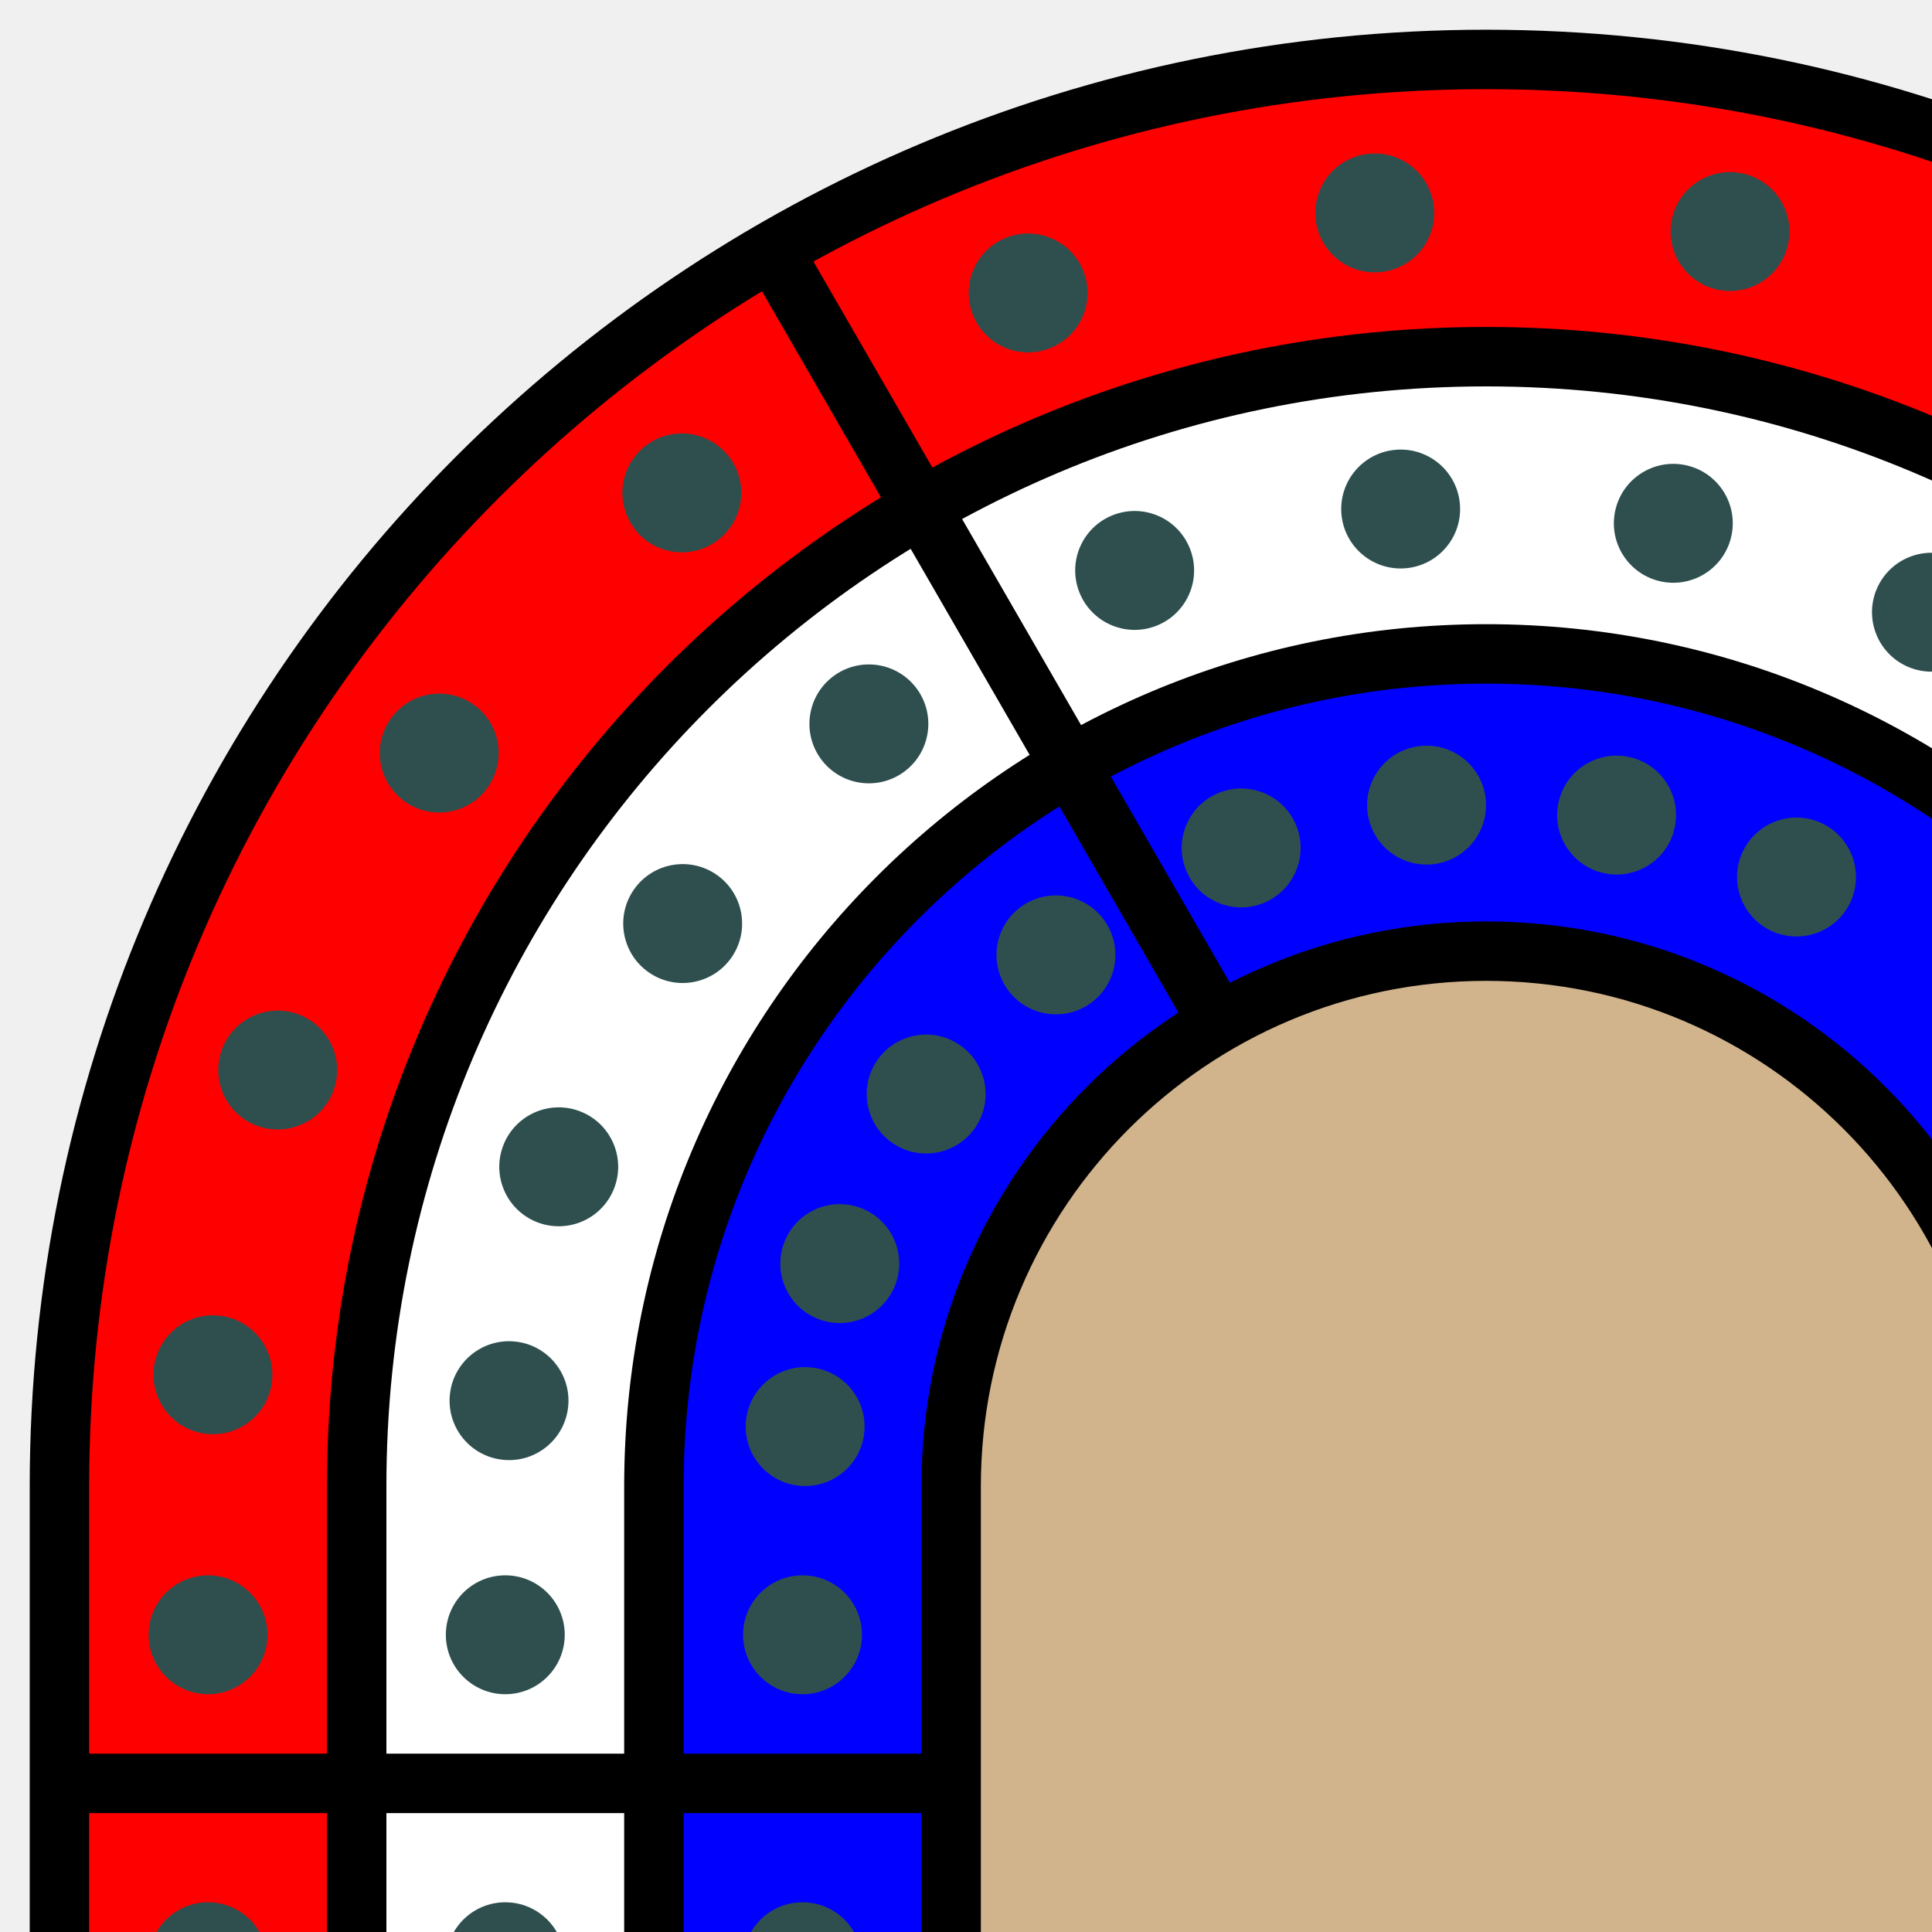
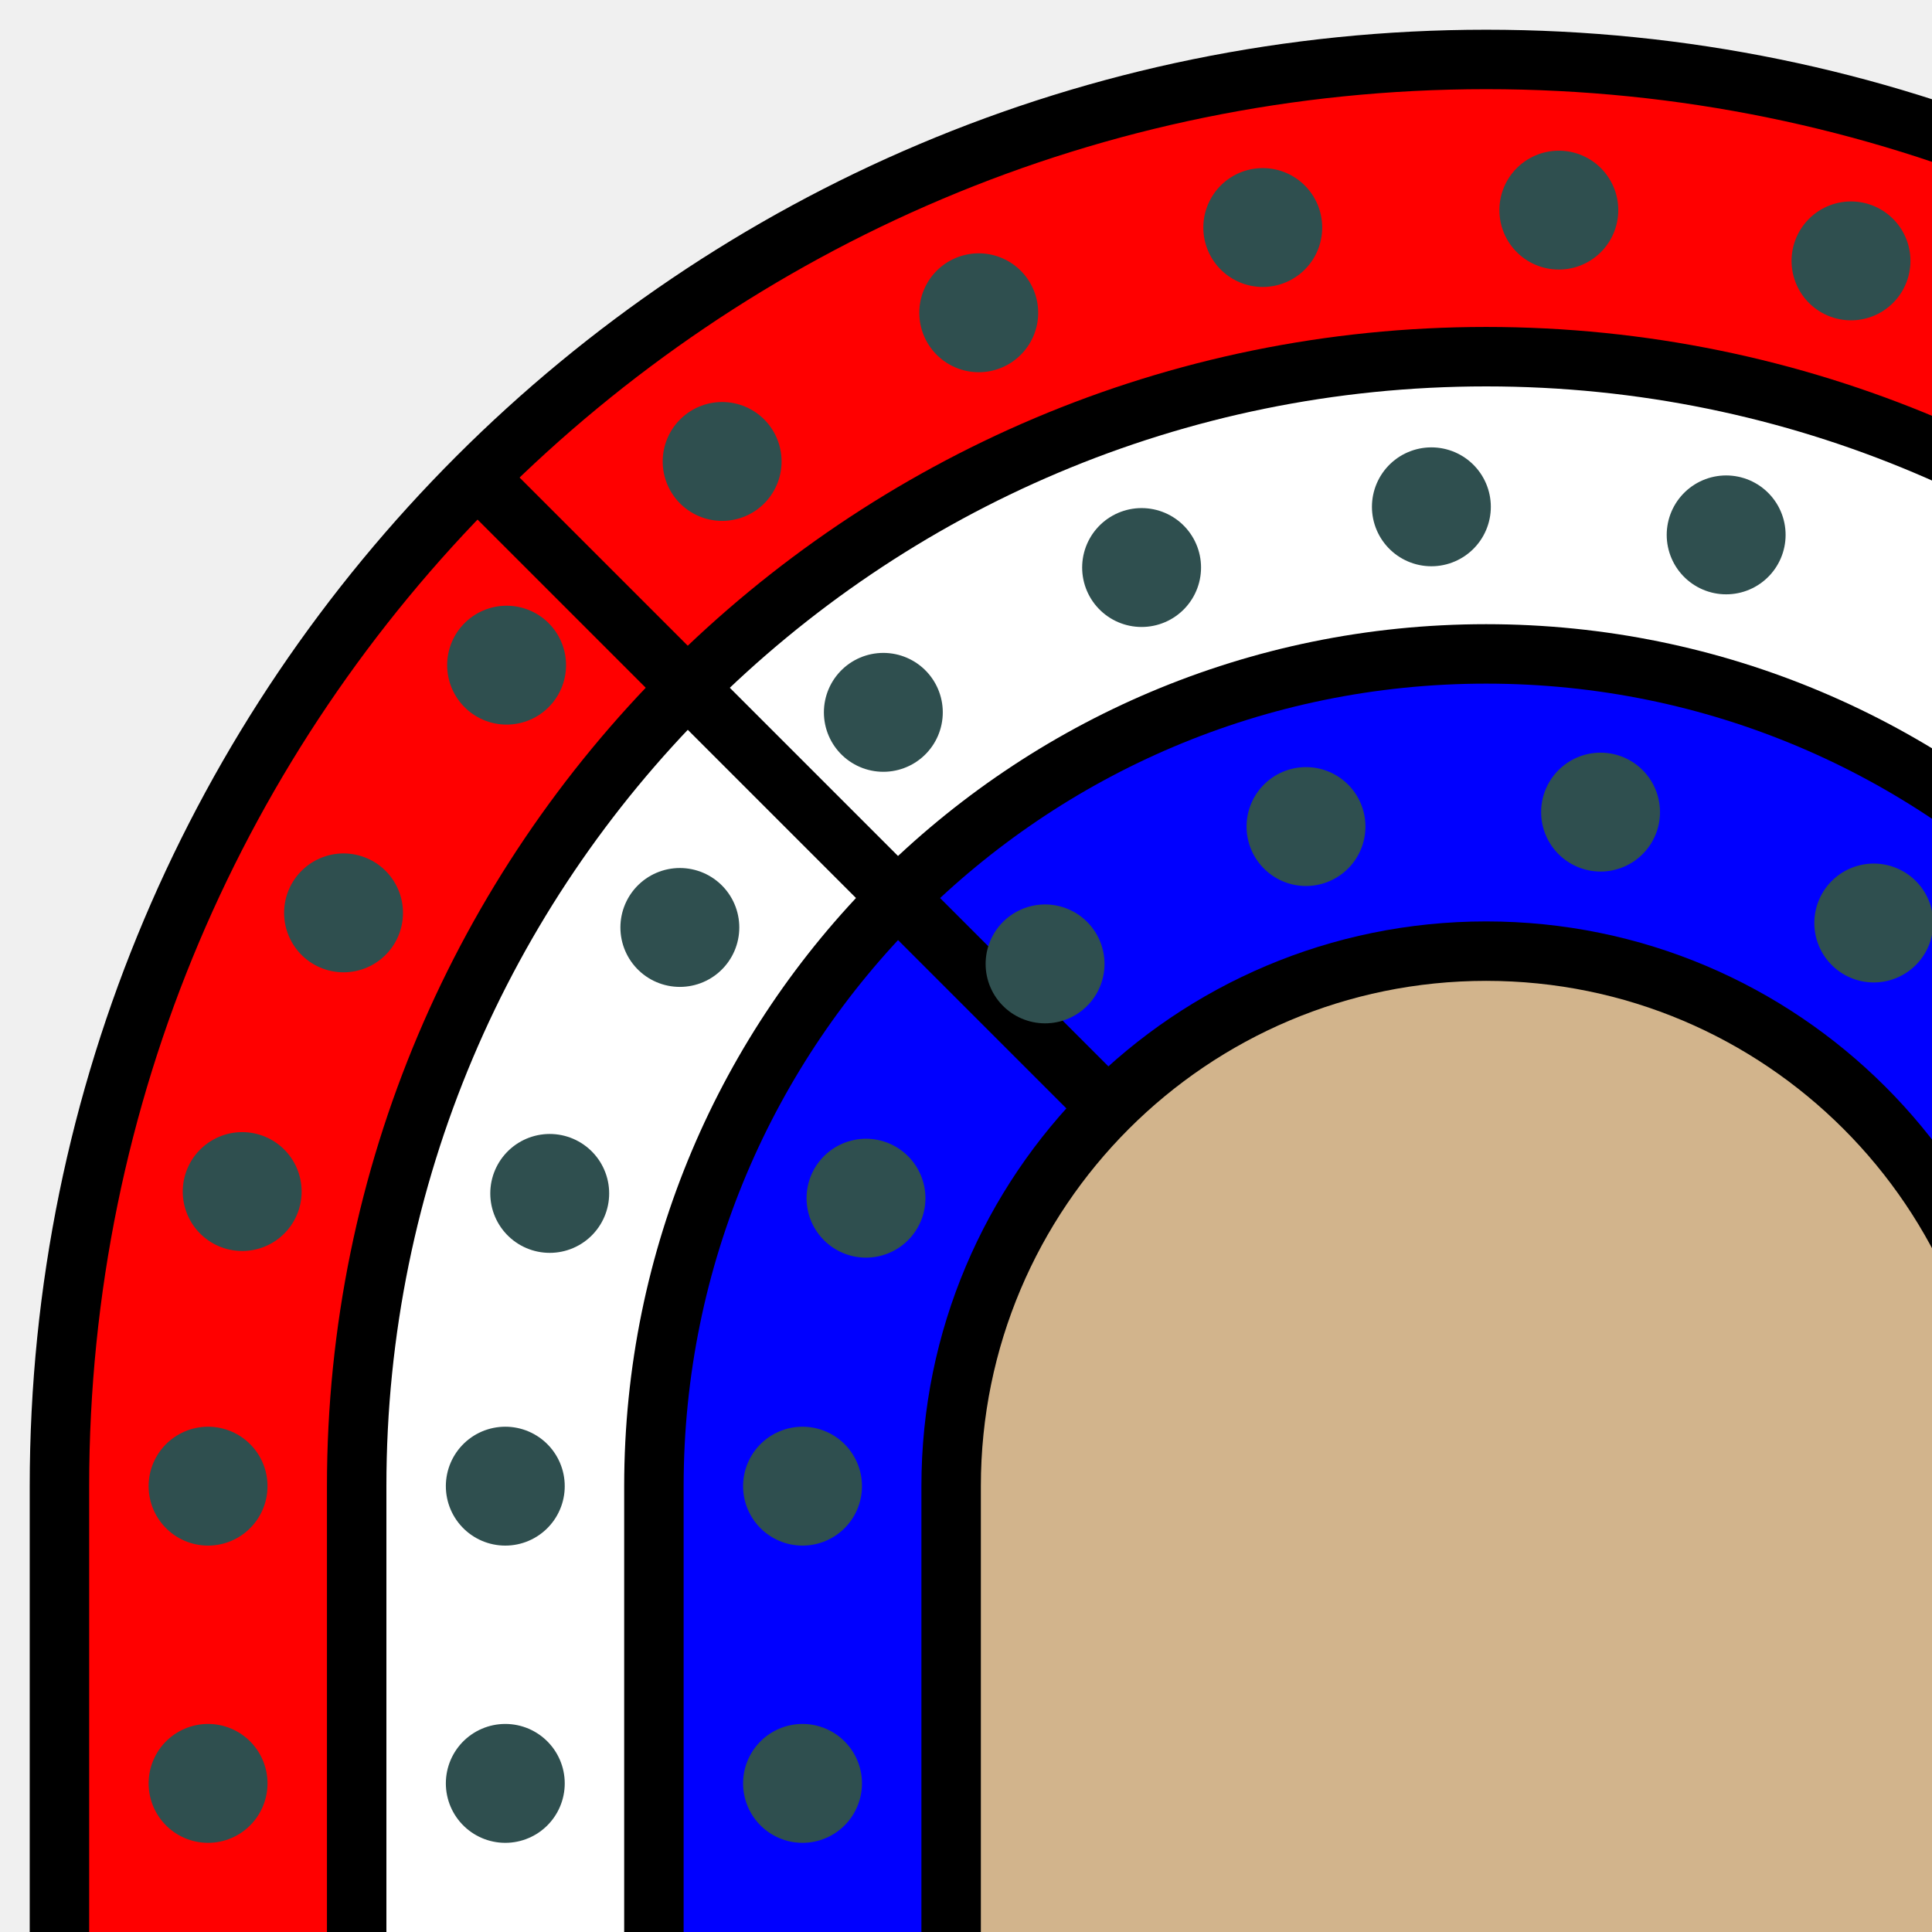
- <svg xmlns="http://www.w3.org/2000/svg" width="65" height="65">
-   <defs>
-     <g id="circles" fill="darkslategrey">
-       <circle cx="7" cy="50" r="2" />
-       <circle cx="17" cy="50" r="2" />
-       <circle cx="27" cy="50" r="2" />
-     </g>
-     <path id="sep" d="M 2 50 H32 z" />
-   </defs>
-   <g stroke="black" stroke-width="2">
+ <svg xmlns="http://www.w3.org/2000/svg" width="65" height="65" viewBox="0 0 65 65">
+   <style>
+         .arc { stroke: black; stroke-width: 2; }
+         .dot-arc {
+             fill: none;
+             stroke: darkslategrey;
+             stroke-width: 4;
+             stroke-linecap: round;
+             stroke-dasharray: 0 10;
+         }
+     </style>
+   <g class="arc">
    <path fill="red" d="M 2 50 a48,48 0 0,1 96,0 v52 h-96 v-52 z" />
    <path fill="white" d="M 12 50 a36,36 0 0,1 76,0 v52 h-76 v-52 z" />
    <path fill="blue" d="M 22 50 a24,24 0 0,1 56,0 v52 h-56 v-52 z" />
    <path fill="tan" d="M 32 50 a12,12 0 0,1 36,0 v52 h-36 v-52 z" />
-     <use href="#sep" y="10" />
-     <use href="#sep" transform="rotate(60, 50, 50)" />
+     <path d="M 2 50 h30" transform="rotate(45, 50, 50)" />
  </g>
-   <use href="#circles" y="16" />
-   <use href="#circles" y="5" />
-   <use href="#circles" transform="rotate(5, 50, 50)" />
-   <use href="#circles" transform="rotate(19, 50, 50)" />
-   <use href="#circles" transform="rotate(35, 50, 50)" />
-   <use href="#circles" transform="rotate(51, 50, 50)" />
-   <use href="#circles" transform="rotate(69, 50, 50)" />
-   <use href="#circles" transform="rotate(85, 50, 50)" />
-   <use href="#circles" transform="rotate(101, 50, 50)" />
-   <use href="#circles" transform="rotate(117, 50, 50)" />
+   <g class="dot-arc">
+     <path d="M 7 50 a42,42 0 0,1 86,0" pathLength="100" />
+     <path d="M 17 50 a30,30 0 0,1 66,0" pathLength="100" />
+     <path d="M 27 50 a18,18 0 0,1 46,0" pathLength="100" />
+     <path d="M 7 60 v35 z" />
+     <path d="M 17 60 v35 z" />
+     <path d="M 27 60 v35 z" />
+   </g>
</svg>
